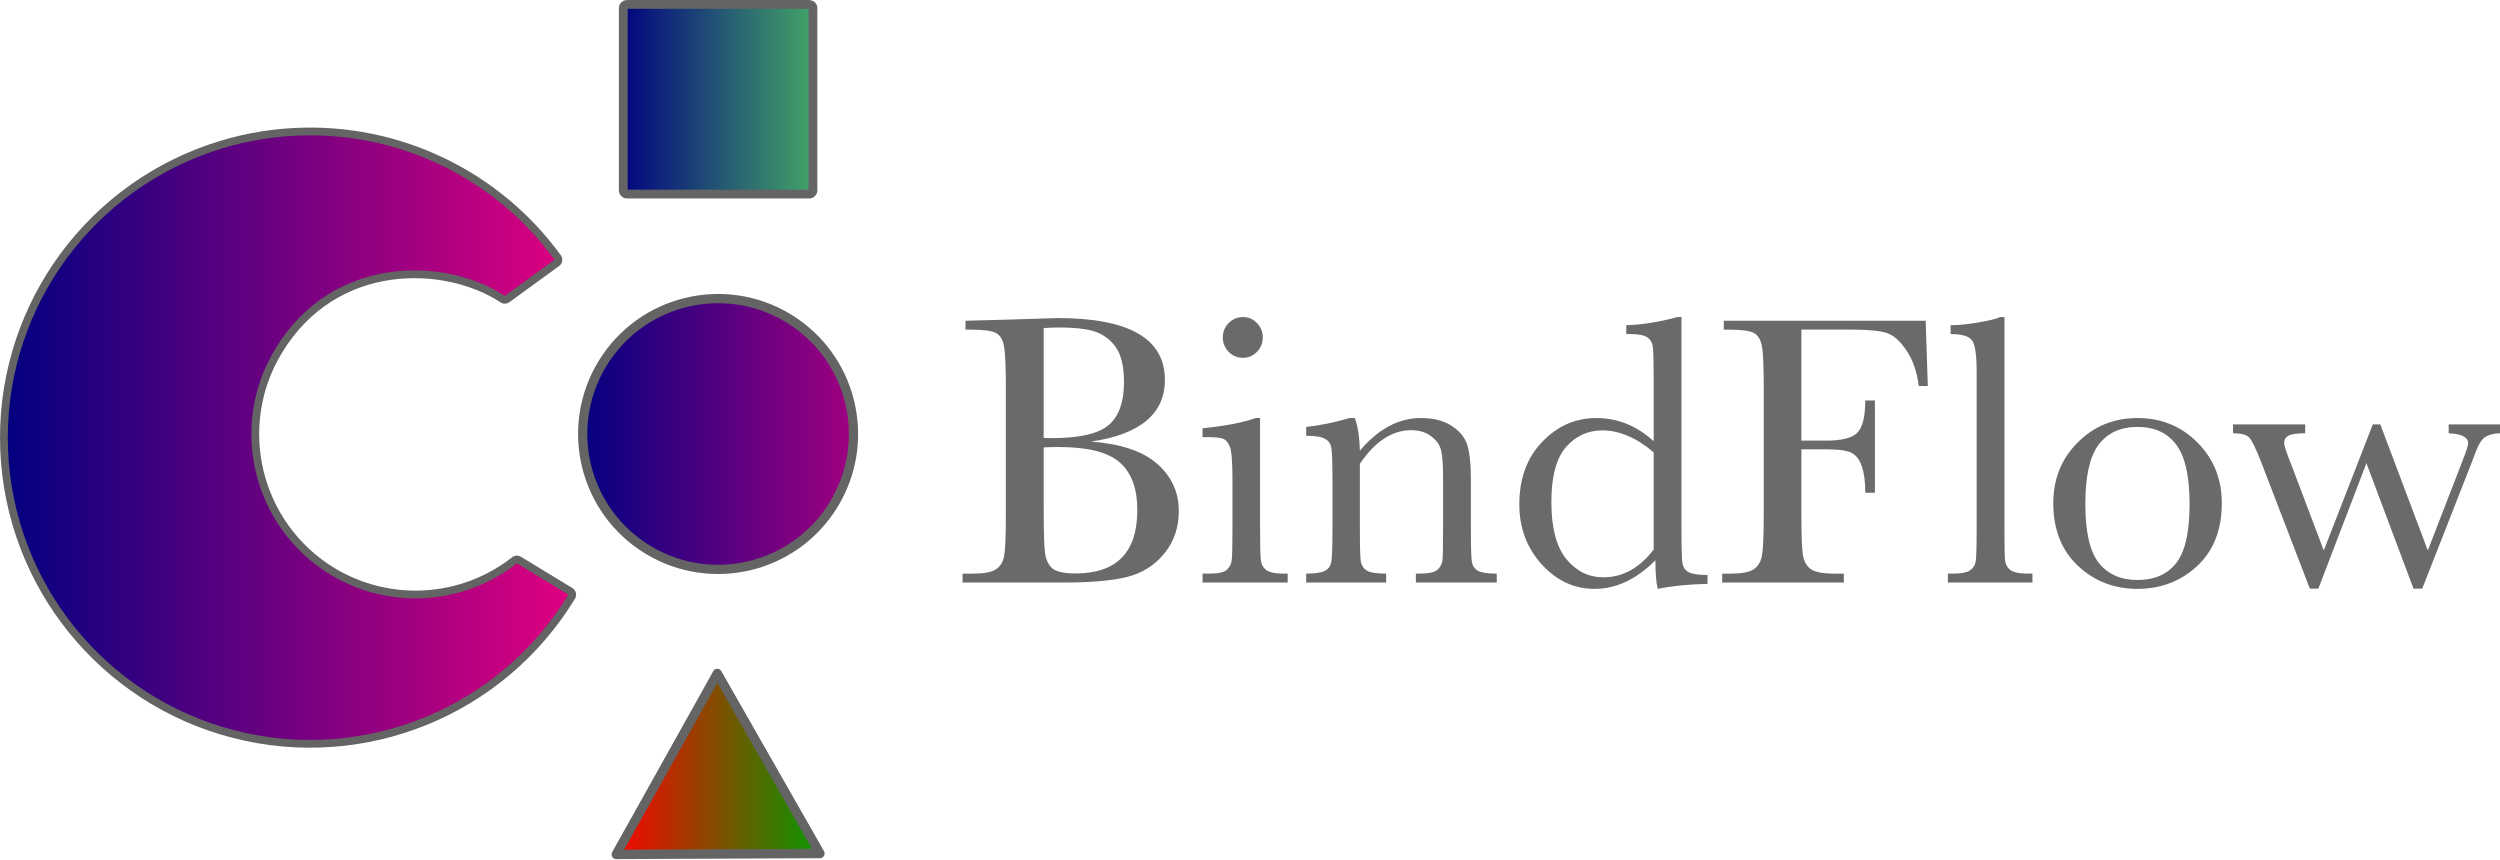
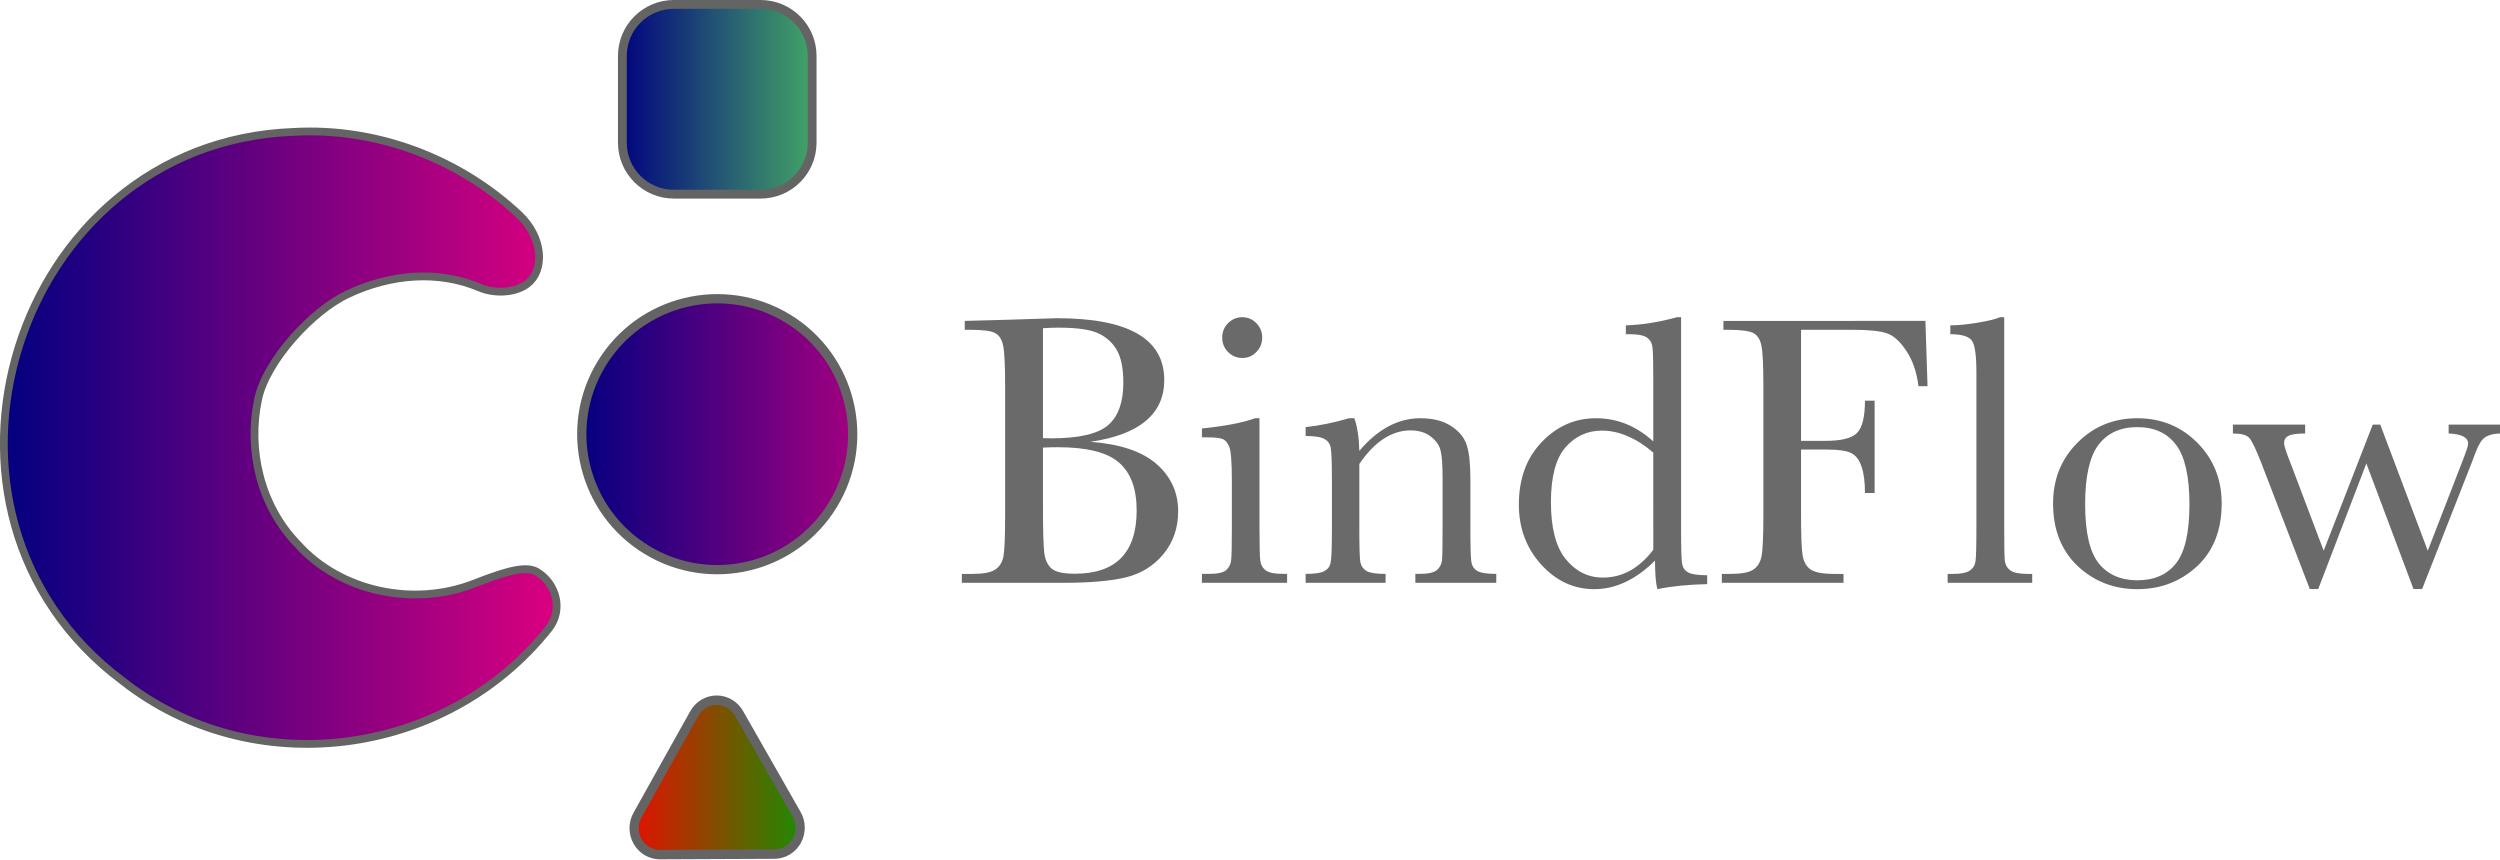
- <svg xmlns="http://www.w3.org/2000/svg" xmlns:xlink="http://www.w3.org/1999/xlink" width="321.229mm" height="110.39mm" viewBox="0 0 321.229 110.39" version="1.1" id="svg1">
+ <svg xmlns="http://www.w3.org/2000/svg" xmlns:xlink="http://www.w3.org/1999/xlink" width="321.076mm" height="110.364mm" viewBox="0 0 321.076 110.364" version="1.1" id="svg1">
  <defs id="defs1">
    <linearGradient id="linearGradient21">
      <stop style="stop-color:#000080;stop-opacity:1;" offset="0" id="stop22" />
      <stop style="stop-color:#44a866;stop-opacity:0.995;" offset="1" id="stop23" />
    </linearGradient>
    <linearGradient id="linearGradient9">
      <stop style="stop-color:#ff0000;stop-opacity:1;" offset="0" id="stop8" />
      <stop style="stop-color:#019d00;stop-opacity:1;" offset="1" id="stop9" />
    </linearGradient>
    <linearGradient id="linearGradient4">
      <stop style="stop-color:#000080;stop-opacity:1;" offset="0" id="stop3" />
      <stop style="stop-color:#a50080;stop-opacity:1;" offset="1" id="stop4" />
    </linearGradient>
    <linearGradient id="linearGradient1">
      <stop style="stop-color:#000080;stop-opacity:1;" offset="0" id="stop1" />
      <stop style="stop-color:#e20080;stop-opacity:1;" offset="1" id="stop2" />
    </linearGradient>
    <linearGradient xlink:href="#linearGradient4" id="linearGradient3" x1="111.94" y1="116.408" x2="148.814" y2="116.408" gradientUnits="userSpaceOnUse" />
    <linearGradient xlink:href="#linearGradient1" id="linearGradient5" gradientUnits="userSpaceOnUse" x1="38.107" y1="116.875" x2="112.133" y2="116.875" />
    <linearGradient xlink:href="#linearGradient9" id="linearGradient8" x1="121.817" y1="0.432" x2="153.662" y2="0.432" gradientUnits="userSpaceOnUse" />
    <linearGradient xlink:href="#linearGradient21" id="linearGradient23" x1="117.375" y1="73.395" x2="143.379" y2="73.395" gradientUnits="userSpaceOnUse" />
  </defs>
-   <g id="layer1" transform="translate(-38.10708,-60.64328)">
-     <path style="display:inline;fill:url(#linearGradient3);stroke:#646464;stroke-width:1.188;stroke-linecap:round;stroke-linejoin:round;stroke-dasharray:none;stroke-opacity:1" id="path26" d="m 145.24,125.446 a 17.396,17.396 0 0 1 -23.899,5.827 17.396,17.396 0 0 1 -5.832,-23.898 17.396,17.396 0 0 1 23.896,-5.837 17.396,17.396 0 0 1 5.842,23.895 z" />
-     <rect style="display:inline;fill:url(#linearGradient23);fill-opacity:1;stroke:#646464;stroke-width:1.132;stroke-linecap:round;stroke-linejoin:round;stroke-dasharray:none;stroke-opacity:1" id="rect26" width="24.371" height="24.371" x="118.191" y="61.209" ry="0.466" />
-     <path style="display:inline;fill:url(#linearGradient8);stroke:#646464;stroke-width:1.365;stroke-linecap:round;stroke-linejoin:round;stroke-dasharray:none;stroke-opacity:1" id="path27" d="m 152.809,13.382 -30.139,0.134 14.953,-26.168 z" transform="matrix(0.8687133,0,0,0.8884968,10.72078,158.4184)" />
+   <g id="layer1" transform="translate(-38.25986,-60.64328)">
+     <path id="path26" style="display:inline;fill:url(#linearGradient3);stroke:#646464;stroke-width:1.188;stroke-linecap:round;stroke-linejoin:round" d="m 145.24,125.446 a 17.396,17.396 0 0 1 -23.899,5.827 17.396,17.396 0 0 1 -5.832,-23.898 17.396,17.396 0 0 1 23.896,-5.837 17.396,17.396 0 0 1 5.842,23.895 z" />
+     <path id="rect26" d="m 124.806,61.209 h 11.142 a 6.615,6.615 45 0 1 6.615,6.615 v 11.142 a 6.615,6.615 135 0 1 -6.615,6.615 h -11.142 a 6.615,6.615 45 0 1 -6.615,-6.615 V 67.824 a 6.615,6.615 135 0 1 6.615,-6.615 z" style="display:inline;fill:url(#linearGradient23);fill-opacity:1;stroke:#646464;stroke-width:1.132;stroke-linecap:round;stroke-linejoin:round;stroke-dasharray:none;stroke-opacity:1" />
+     <path id="path27" transform="matrix(0.8687133,0,0,0.8884968,10.72078,158.4184)" d="m 146.195,13.411 -16.91,0.075 A 3.819,3.819 59.745 0 1 125.952,7.773 l 8.39,-14.682 a 3.819,3.819 179.745 0 1 6.615,-0.029 l 8.52,14.607 a 3.819,3.819 119.745 0 1 -3.282,5.743 z" style="display:inline;fill:url(#linearGradient8);stroke:#646464;stroke-width:1.365;stroke-linecap:round;stroke-linejoin:round;stroke-dasharray:none;stroke-opacity:1" />
    <path style="font-size:50.8px;font-family:Baskerville;-inkscape-font-specification:Baskerville;opacity:0.96;fill:#646464;stroke-width:1.5;stroke-linecap:round;stroke-linejoin:round;paint-order:stroke fill markers" d="m 178.287,117.384 q 5.73,0.422 8.508,2.853 2.778,2.431 2.778,6.077 0,3.175 -1.885,5.482 -1.885,2.282 -4.837,3.001 -2.927,0.695 -7.863,0.695 h -13.196 v -1.141 h 1.29 q 2.158,0 2.977,-0.546 0.843,-0.546 1.067,-1.687 0.223,-1.166 0.223,-5.383 V 110.364 q 0,-4.093 -0.248,-5.283 -0.223,-1.191 -0.992,-1.637 -0.744,-0.446 -3.299,-0.446 h -0.645 v -1.141 l 5.531,-0.149 6.3,-0.198 q 13.791,0 13.791,7.938 0,3.274 -2.381,5.259 -2.356,1.984 -7.119,2.679 z m -6.077,-0.471 q 0.62,0.025 1.042,0.025 5.358,0 7.317,-1.687 1.96,-1.687 1.96,-5.457 0,-2.629 -0.769,-4.068 -0.769,-1.439 -2.307,-2.208 -1.538,-0.794 -5.259,-0.794 -0.967,0 -1.984,0.074 z m 0,1.215 v 7.491 q 0,4.787 0.174,6.077 0.174,1.29 0.918,1.96 0.769,0.67 3.001,0.67 3.969,0 5.953,-2.034 1.984,-2.034 1.984,-6.102 0,-4.167 -2.257,-6.127 -2.232,-1.984 -7.888,-1.984 -0.893,0 -1.885,0.05 z m 23.019,-14.139 q 0,-1.067 0.744,-1.836 0.769,-0.769 1.836,-0.769 1.067,0 1.811,0.769 0.744,0.769 0.744,1.836 0,1.091 -0.744,1.86 -0.744,0.769 -1.811,0.769 -1.067,0 -1.836,-0.769 -0.744,-0.769 -0.744,-1.86 z m 4.787,10.368 v 14.163 q 0,3.249 0.099,4.093 0.099,0.843 0.719,1.29 0.62,0.446 2.208,0.446 h 0.521 v 1.141 h -10.939 v -1.141 h 0.843 q 1.761,0 2.282,-0.496 0.546,-0.521 0.62,-1.215 0.099,-0.719 0.099,-4.118 v -6.152 q 0,-3.572 -0.347,-4.366 -0.322,-0.794 -0.893,-0.992 -0.546,-0.198 -1.935,-0.198 h -0.67 v -1.141 q 4.415,-0.446 6.846,-1.315 z m 11.509,0 h 0.67 q 0.571,1.538 0.645,4.192 1.786,-2.108 3.746,-3.15 1.96,-1.042 4.093,-1.042 2.431,0 3.969,1.017 1.563,1.017 2.009,2.505 0.446,1.463 0.446,4.291 v 6.35 q 0,3.522 0.124,4.291 0.124,0.769 0.769,1.166 0.67,0.372 2.431,0.372 v 1.141 H 220.033 v -1.141 h 0.471 q 1.786,0 2.332,-0.521 0.546,-0.521 0.62,-1.215 0.074,-0.695 0.074,-4.093 v -6.548 q 0,-2.406 -0.248,-3.423 -0.223,-1.042 -1.265,-1.836 -1.017,-0.794 -2.604,-0.794 -1.811,0 -3.473,1.091 -1.637,1.067 -3.101,3.225 v 8.285 q 0,3.522 0.124,4.291 0.149,0.769 0.794,1.166 0.67,0.372 2.456,0.372 v 1.141 h -10.269 v -1.141 q 1.712,0 2.381,-0.347 0.67,-0.347 0.819,-1.042 0.174,-0.719 0.174,-4.44 v -6.052 q 0,-3.547 -0.149,-4.291 -0.124,-0.769 -0.794,-1.141 -0.645,-0.397 -2.431,-0.397 v -1.141 q 2.729,-0.298 5.581,-1.141 z m 39.067,2.977 v -7.938 q 0,-3.249 -0.099,-4.093 -0.074,-0.843 -0.695,-1.29 -0.62,-0.446 -2.208,-0.446 h -0.521 v -1.141 q 3.001,-0.074 6.573,-1.042 h 0.521 v 27.31 q 0,3.547 0.124,4.316 0.124,0.769 0.769,1.141 0.67,0.372 2.456,0.372 v 1.141 q -3.597,0.074 -6.4,0.645 -0.298,-1.166 -0.298,-3.671 -1.836,1.836 -3.795,2.753 -1.935,0.918 -4.018,0.918 -3.944,0 -6.821,-3.175 -2.853,-3.175 -2.853,-7.689 0,-4.961 2.927,-8.012 2.927,-3.076 6.97,-3.076 2.059,0 3.894,0.744 1.836,0.744 3.473,2.232 z m 0,1.439 q -1.637,-1.414 -3.299,-2.108 -1.637,-0.719 -3.299,-0.719 -2.803,0 -4.688,2.158 -1.86,2.158 -1.86,7.045 0,4.961 1.91,7.317 1.935,2.356 4.763,2.356 1.885,0 3.497,-0.893 1.612,-0.893 2.977,-2.679 z m 34.95,-16.917 0.273,8.384 h -1.166 q -0.347,-2.753 -1.563,-4.539 -1.191,-1.811 -2.505,-2.257 -1.315,-0.446 -4.44,-0.446 h -6.573 v 14.263 h 3.15 q 3.051,0 4.043,-1.017 1.017,-1.042 1.017,-4.142 h 1.24 v 11.857 h -1.24 q 0,-2.158 -0.446,-3.398 -0.422,-1.265 -1.29,-1.712 -0.843,-0.471 -3.324,-0.471 h -3.15 v 8.359 q 0,3.969 0.198,5.209 0.198,1.215 0.992,1.811 0.819,0.595 3.125,0.595 h 1.141 v 1.141 h -15.627 v -1.141 h 1.042 q 2.158,0 2.977,-0.546 0.843,-0.546 1.067,-1.687 0.248,-1.166 0.248,-5.383 v -16.495 q 0,-4.018 -0.248,-5.184 -0.223,-1.166 -0.992,-1.612 -0.744,-0.446 -3.299,-0.446 h -0.595 v -1.141 z m 10.12,-0.471 v 27.136 q 0,3.249 0.074,4.093 0.099,0.843 0.719,1.29 0.62,0.446 2.208,0.446 h 0.595 v 1.141 h -10.864 v -1.141 h 0.695 q 1.488,0 2.108,-0.397 0.645,-0.422 0.769,-1.166 0.124,-0.744 0.124,-4.266 v -20.092 q 0,-3.2 -0.571,-4.018 -0.571,-0.843 -2.778,-0.843 v -1.141 q 1.513,0 3.547,-0.347 2.059,-0.347 2.828,-0.695 z m 6.276,23.912 q 0,-4.663 3.125,-7.789 3.125,-3.15 7.689,-3.15 4.589,0 7.714,3.15 3.125,3.15 3.125,7.789 0,5.135 -3.175,8.086 -3.175,2.927 -7.665,2.927 -4.49,0 -7.665,-2.977 -3.15,-3.001 -3.15,-8.037 z m 4.118,0.124 q 0,5.407 1.761,7.59 1.761,2.158 4.936,2.158 3.249,0 4.961,-2.158 1.736,-2.183 1.736,-7.59 0,-5.358 -1.712,-7.64 -1.712,-2.282 -4.986,-2.282 -3.249,0 -4.986,2.282 -1.712,2.257 -1.712,7.64 z m 43.284,10.864 h -1.116 l -6.052,-16.123 -6.176,16.123 h -1.091 l -6.201,-16.123 q -1.067,-2.753 -1.587,-3.299 -0.521,-0.546 -2.084,-0.546 V 115.176 h 9.277 v 1.141 q -1.563,0 -2.133,0.298 -0.571,0.273 -0.571,0.967 0,0.496 0.967,2.902 l 4.118,10.889 6.3,-16.197 h 0.967 l 6.102,16.197 4.465,-11.534 q 0.719,-1.836 0.719,-2.208 0,-1.215 -2.505,-1.315 V 115.176 h 6.598 v 1.141 q -1.191,0.025 -1.885,0.471 -0.67,0.422 -1.24,1.935 l -0.546,1.439 z" id="text23" aria-label="BindFlow" />
-     <path id="path1" style="fill:url(#linearGradient5);stroke:#646464;stroke-width:2;stroke-linecap:round;stroke-linejoin:round;stroke-dasharray:none;stroke-opacity:1;paint-order:stroke fill markers" d="m 75.949,78.086 c -3.675,0.189 -7.305,0.9 -10.78,2.111 -16.164,5.632 -26.736,21.181 -26.028,38.284 0.708,17.103 12.529,31.726 29.104,36.002 16.575,4.276 33.995,-2.803 42.888,-17.428 l -6.608,-4.018 c -6.91,5.411 -16.445,5.988 -23.957,1.45 -9.973,-6.061 -13.144,-19.059 -7.085,-29.032 7.458,-12.275 22.021,-11.724 29.493,-6.794 l 6.375,-4.64 C 101.626,83.404 89.06,77.41 75.949,78.086 Z" />
+     <path id="path1" style="fill:url(#linearGradient5);stroke:#646464;stroke-width:2;stroke-linecap:round;stroke-linejoin:round;stroke-dasharray:none;stroke-opacity:1;paint-order:stroke fill markers" d="m 75.949,78.086 c -35.515,1.349 -50.137,48.33 -21.656,69.597 16.336,12.9 40.951,9.852 54.05,-6.621 1.679,-2.111 0.921,-5.145 -1.385,-6.547 -1.343,-0.817 -4.542,0.349 -7.649,1.558 -7.855,3.059 -17.563,1.138 -23.267,-5.277 -4.814,-4.997 -6.555,-12.379 -5.107,-19.05 1.096,-5.05 7.069,-11.578 11.772,-13.783 5.642,-2.645 11.857,-3.173 17.38,-0.837 1.664,0.704 4.076,0.67 5.538,-0.395 2.058,-1.498 1.871,-5.409 -1.037,-8.138 C 96.968,81.441 86.448,77.474 75.949,78.086 Z" />
  </g>
</svg>
